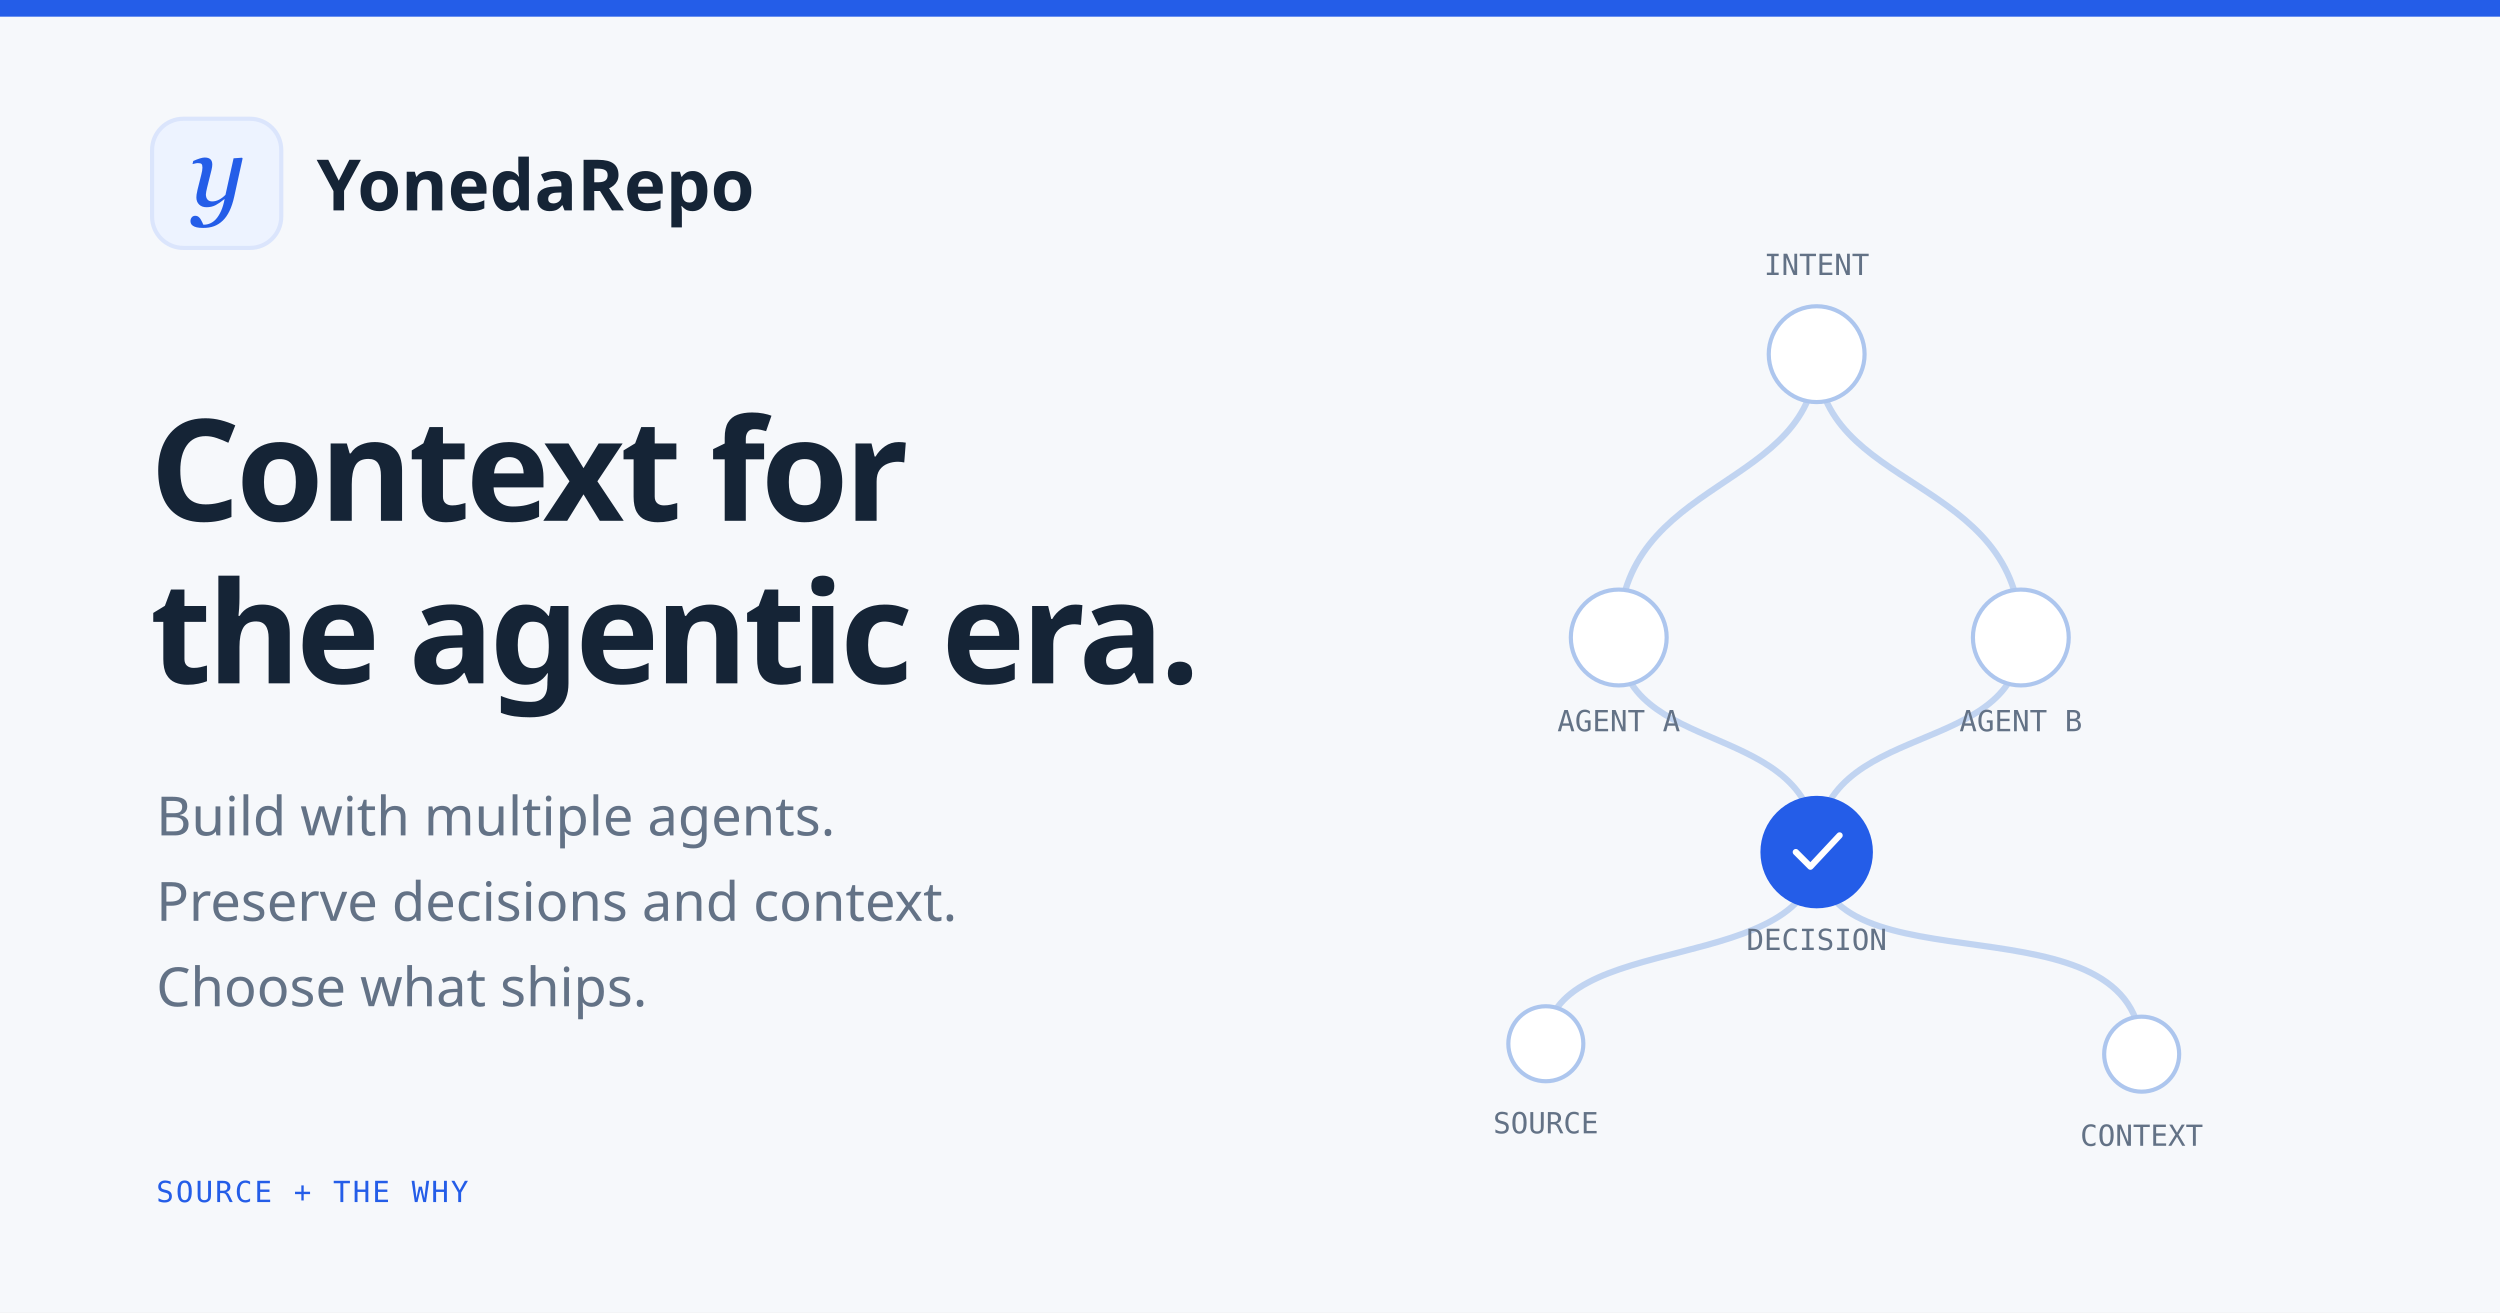
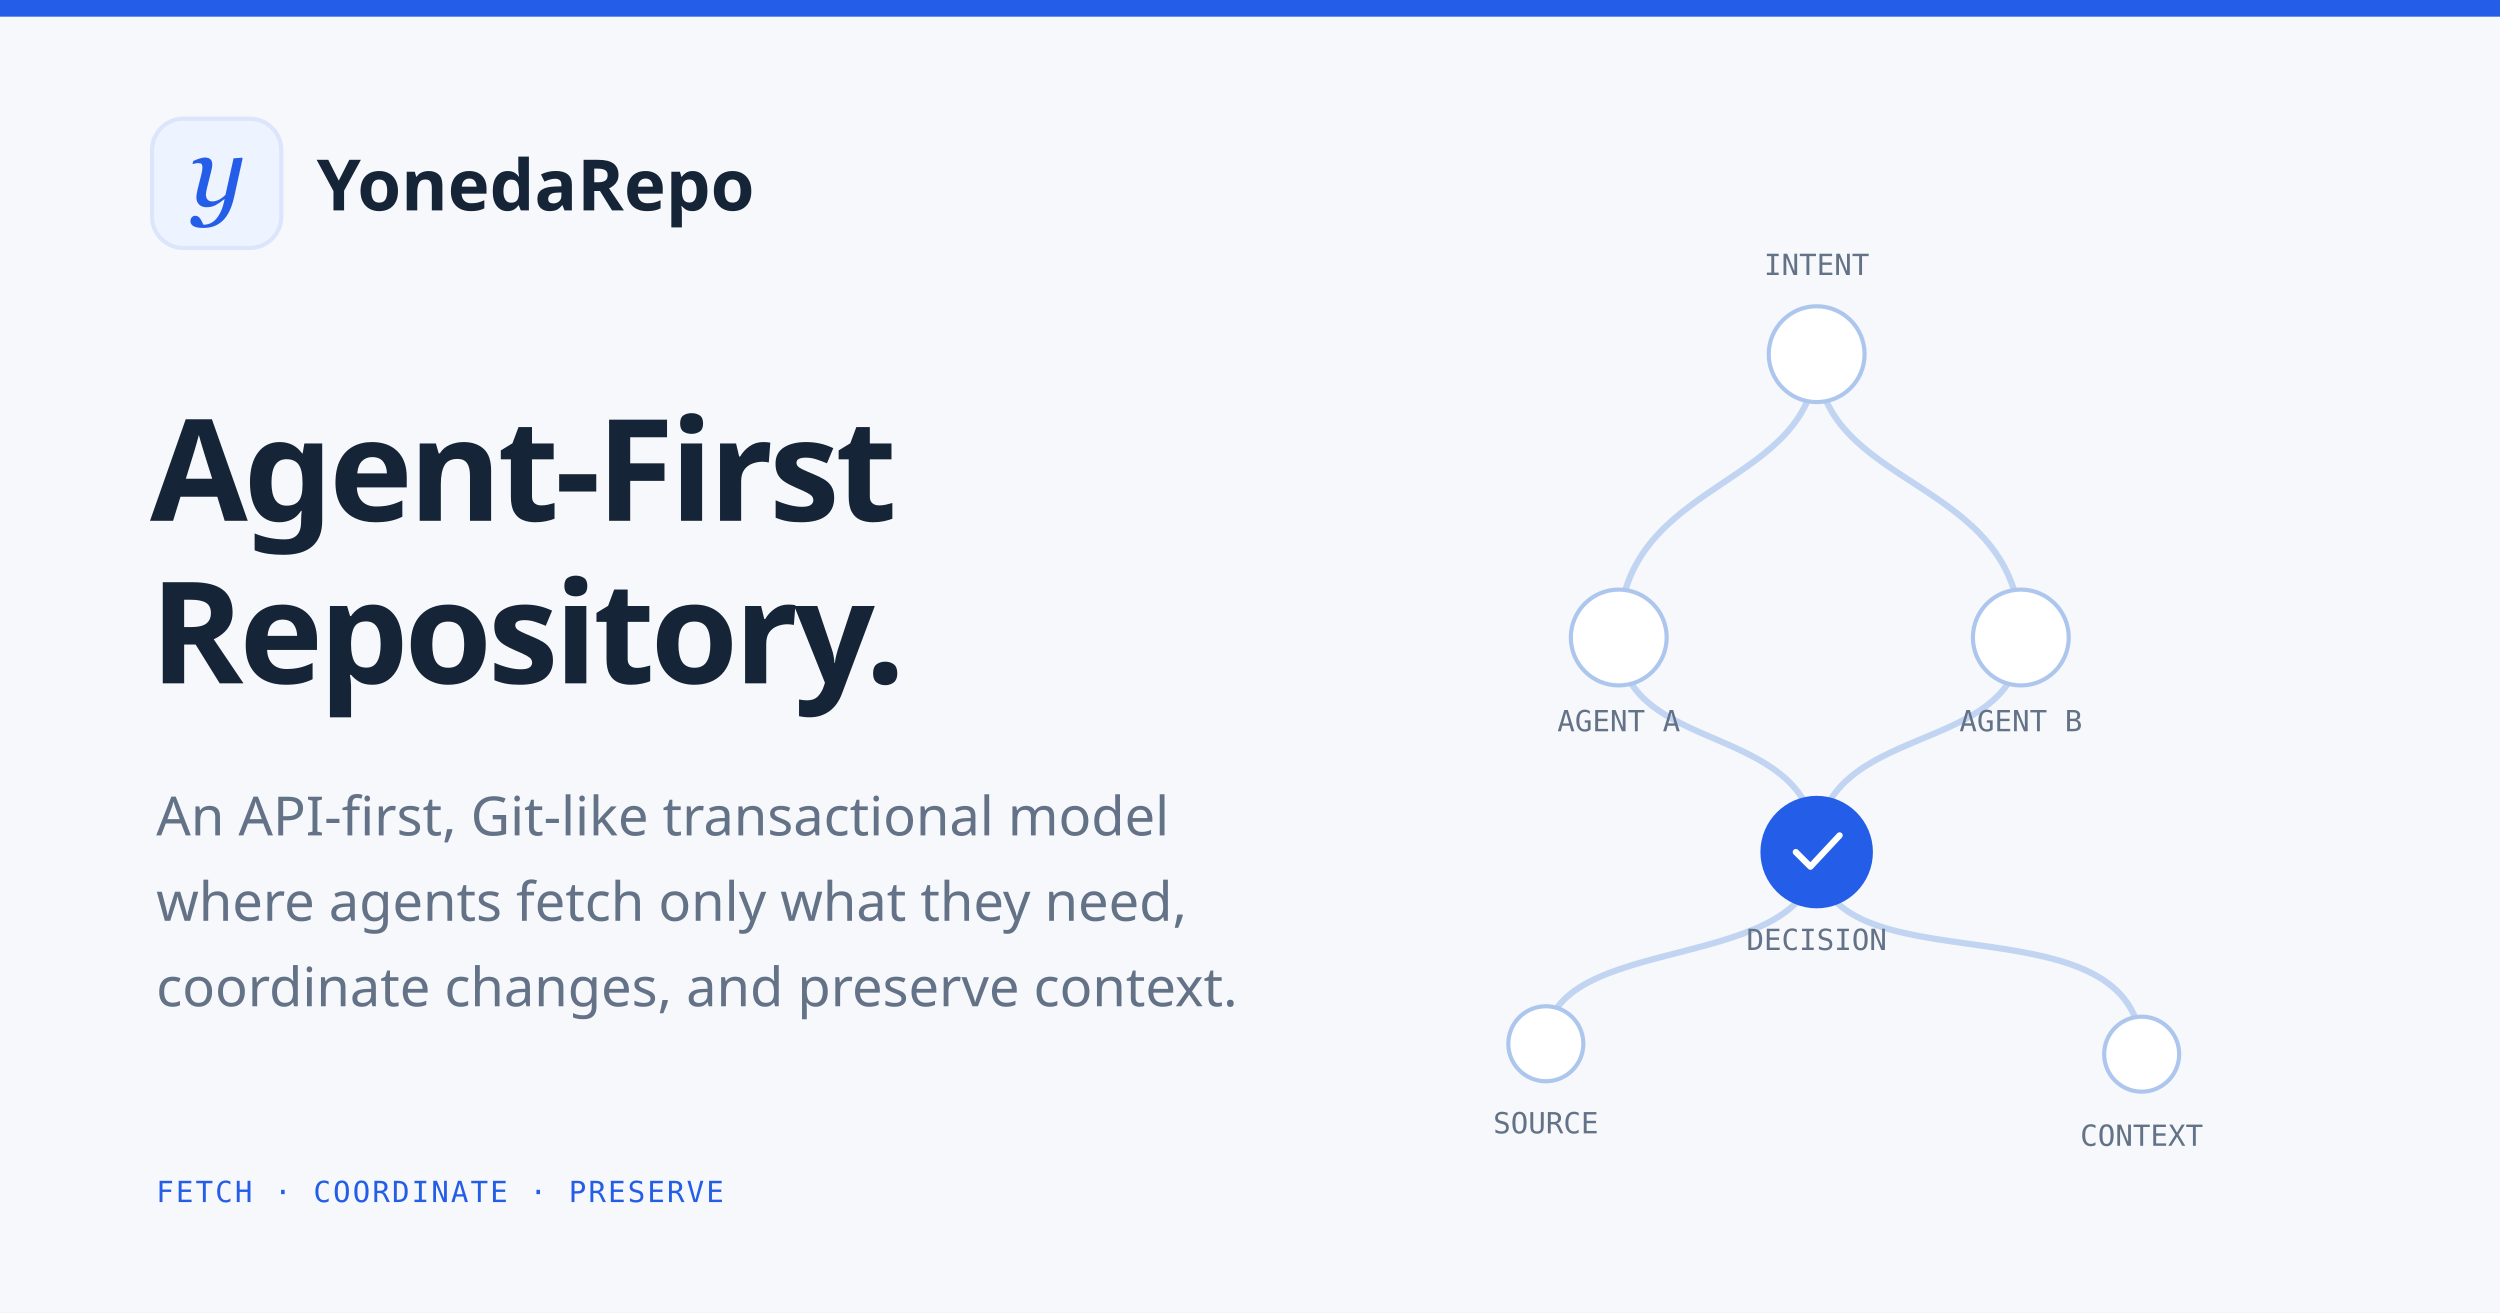
<svg xmlns="http://www.w3.org/2000/svg" width="1200" height="630" viewBox="0 0 1200 630" role="img" aria-labelledby="title description">
  <rect width="1200" height="630" fill="#f6f8fb" />
  <rect x="0" y="0" width="1200" height="8" fill="#245de8" />
  <g transform="translate(72 56)">
    <rect x="1" y="1" width="62" height="62" rx="15" fill="#edf3ff" stroke="#dbe5fc" stroke-width="2" />
    <path d="M717 145H711Q619 68 536.0 24.0Q453 -20 347 -20Q251 -20 195.0 35.5Q139 91 139 181Q139 205 143.0 238.0Q147 271 162 336L240 648Q251 693 257.0 726.5Q263 760 263 791Q263 847 244.5 865.5Q226 884 169 884Q147 884 113.0 876.0Q79 868 60 863L75 927Q153 962 212.5 980.0Q272 998 308 998Q388 998 426.5 962.0Q465 926 465 854Q465 836 461.0 805.0Q457 774 449 743L358 378Q348 336 341.0 299.5Q334 263 334 244Q334 177 366.5 138.0Q399 99 462 99Q535 99 604.5 135.0Q674 171 735 234L901 982L1074 994L1086 979L914 196Q876 24 817.0 -98.0Q758 -220 679 -295Q596 -374 500.0 -409.0Q404 -444 281 -444Q196 -444 146.0 -432.0Q96 -420 67 -399Q38 -379 28.0 -354.0Q18 -329 18 -304Q18 -261 44.0 -228.0Q70 -195 119 -195Q156 -195 182.0 -216.0Q208 -237 224 -262Q242 -289 257.0 -323.0Q272 -357 281 -377H305Q362 -377 425.5 -349.0Q489 -321 542 -262Q599 -198 644.5 -97.0Q690 4 717 145Z" transform="translate(19 43) scale(0.0234375 -0.0234375)" fill="#245de8" />
  </g>
  <text x="152" y="101" font-family="IBM Plex Sans, sans-serif" font-size="34" font-weight="600" fill="#152436">YonedaRepo</text>
-   <text x="72" y="250" font-family="IBM Plex Sans, sans-serif" font-size="68" font-weight="600" letter-spacing="-2" fill="#152436">Context for</text>
-   <text x="72" y="328" font-family="IBM Plex Sans, sans-serif" font-size="68" font-weight="600" letter-spacing="-2" fill="#152436">the agentic era.</text>
-   <text x="75" y="401" font-family="IBM Plex Sans, sans-serif" font-size="26" fill="#637286">Build with multiple agents.</text>
-   <text x="75" y="442" font-family="IBM Plex Sans, sans-serif" font-size="26" fill="#637286">Preserve decisions and context.</text>
-   <text x="75" y="483" font-family="IBM Plex Sans, sans-serif" font-size="26" fill="#637286">Choose what ships.</text>
+   <text x="72" y="250" font-family="IBM Plex Sans, sans-serif" font-size="68" font-weight="600" letter-spacing="-2" fill="#152436">Agent-First</text>
+   <text x="72" y="328" font-family="IBM Plex Sans, sans-serif" font-size="68" font-weight="600" letter-spacing="-2" fill="#152436">Repository.</text>
+   <text x="75" y="401" font-family="IBM Plex Sans, sans-serif" font-size="26" fill="#637286">An API-first, Git-like transactional model</text>
+   <text x="75" y="442" font-family="IBM Plex Sans, sans-serif" font-size="26" fill="#637286">where agents fetch only what they need,</text>
+   <text x="75" y="483" font-family="IBM Plex Sans, sans-serif" font-size="26" fill="#637286">coordinate changes, and preserve context.</text>
  <g fill="none" stroke="#c1d4f1" stroke-width="3">
    <path d="M872 170 C872 236 777 228 777 306 M872 170 C872 236 970 228 970 306 M777 306 C777 365 872 344 872 409 M970 306 C970 365 872 344 872 409 M872 409 C872 479 1028 426 1028 506 M872 409 C872 470 742 445 742 501" />
  </g>
  <g fill="#fff" stroke="#adc6ee" stroke-width="2">
    <circle cx="872" cy="170" r="23" />
    <circle cx="777" cy="306" r="23" />
    <circle cx="970" cy="306" r="23" />
    <circle cx="742" cy="501" r="18" />
    <circle cx="1028" cy="506" r="18" />
  </g>
  <circle cx="872" cy="409" r="27" fill="#245de8" />
  <path d="m862 409 7 7 14-15" fill="none" stroke="#fff" stroke-width="3" stroke-linecap="round" stroke-linejoin="round" />
  <g font-family="IBM Plex Mono, monospace" font-size="14" fill="#637286" text-anchor="middle">
    <text x="872" y="132">INTENT</text>
    <text x="777" y="351">AGENT A</text>
    <text x="970" y="351">AGENT B</text>
    <text x="872" y="456">DECISION</text>
    <text x="742" y="544">SOURCE</text>
    <text x="1028" y="550">CONTEXT</text>
  </g>
-   <text x="75" y="577" font-family="IBM Plex Mono, monospace" font-size="14" letter-spacing="1" fill="#245de8">SOURCE + THE WHY</text>
+   <text x="75" y="577" font-family="IBM Plex Mono, monospace" font-size="14" letter-spacing="1" fill="#245de8">FETCH · COORDINATE · PRESERVE</text>
</svg>
